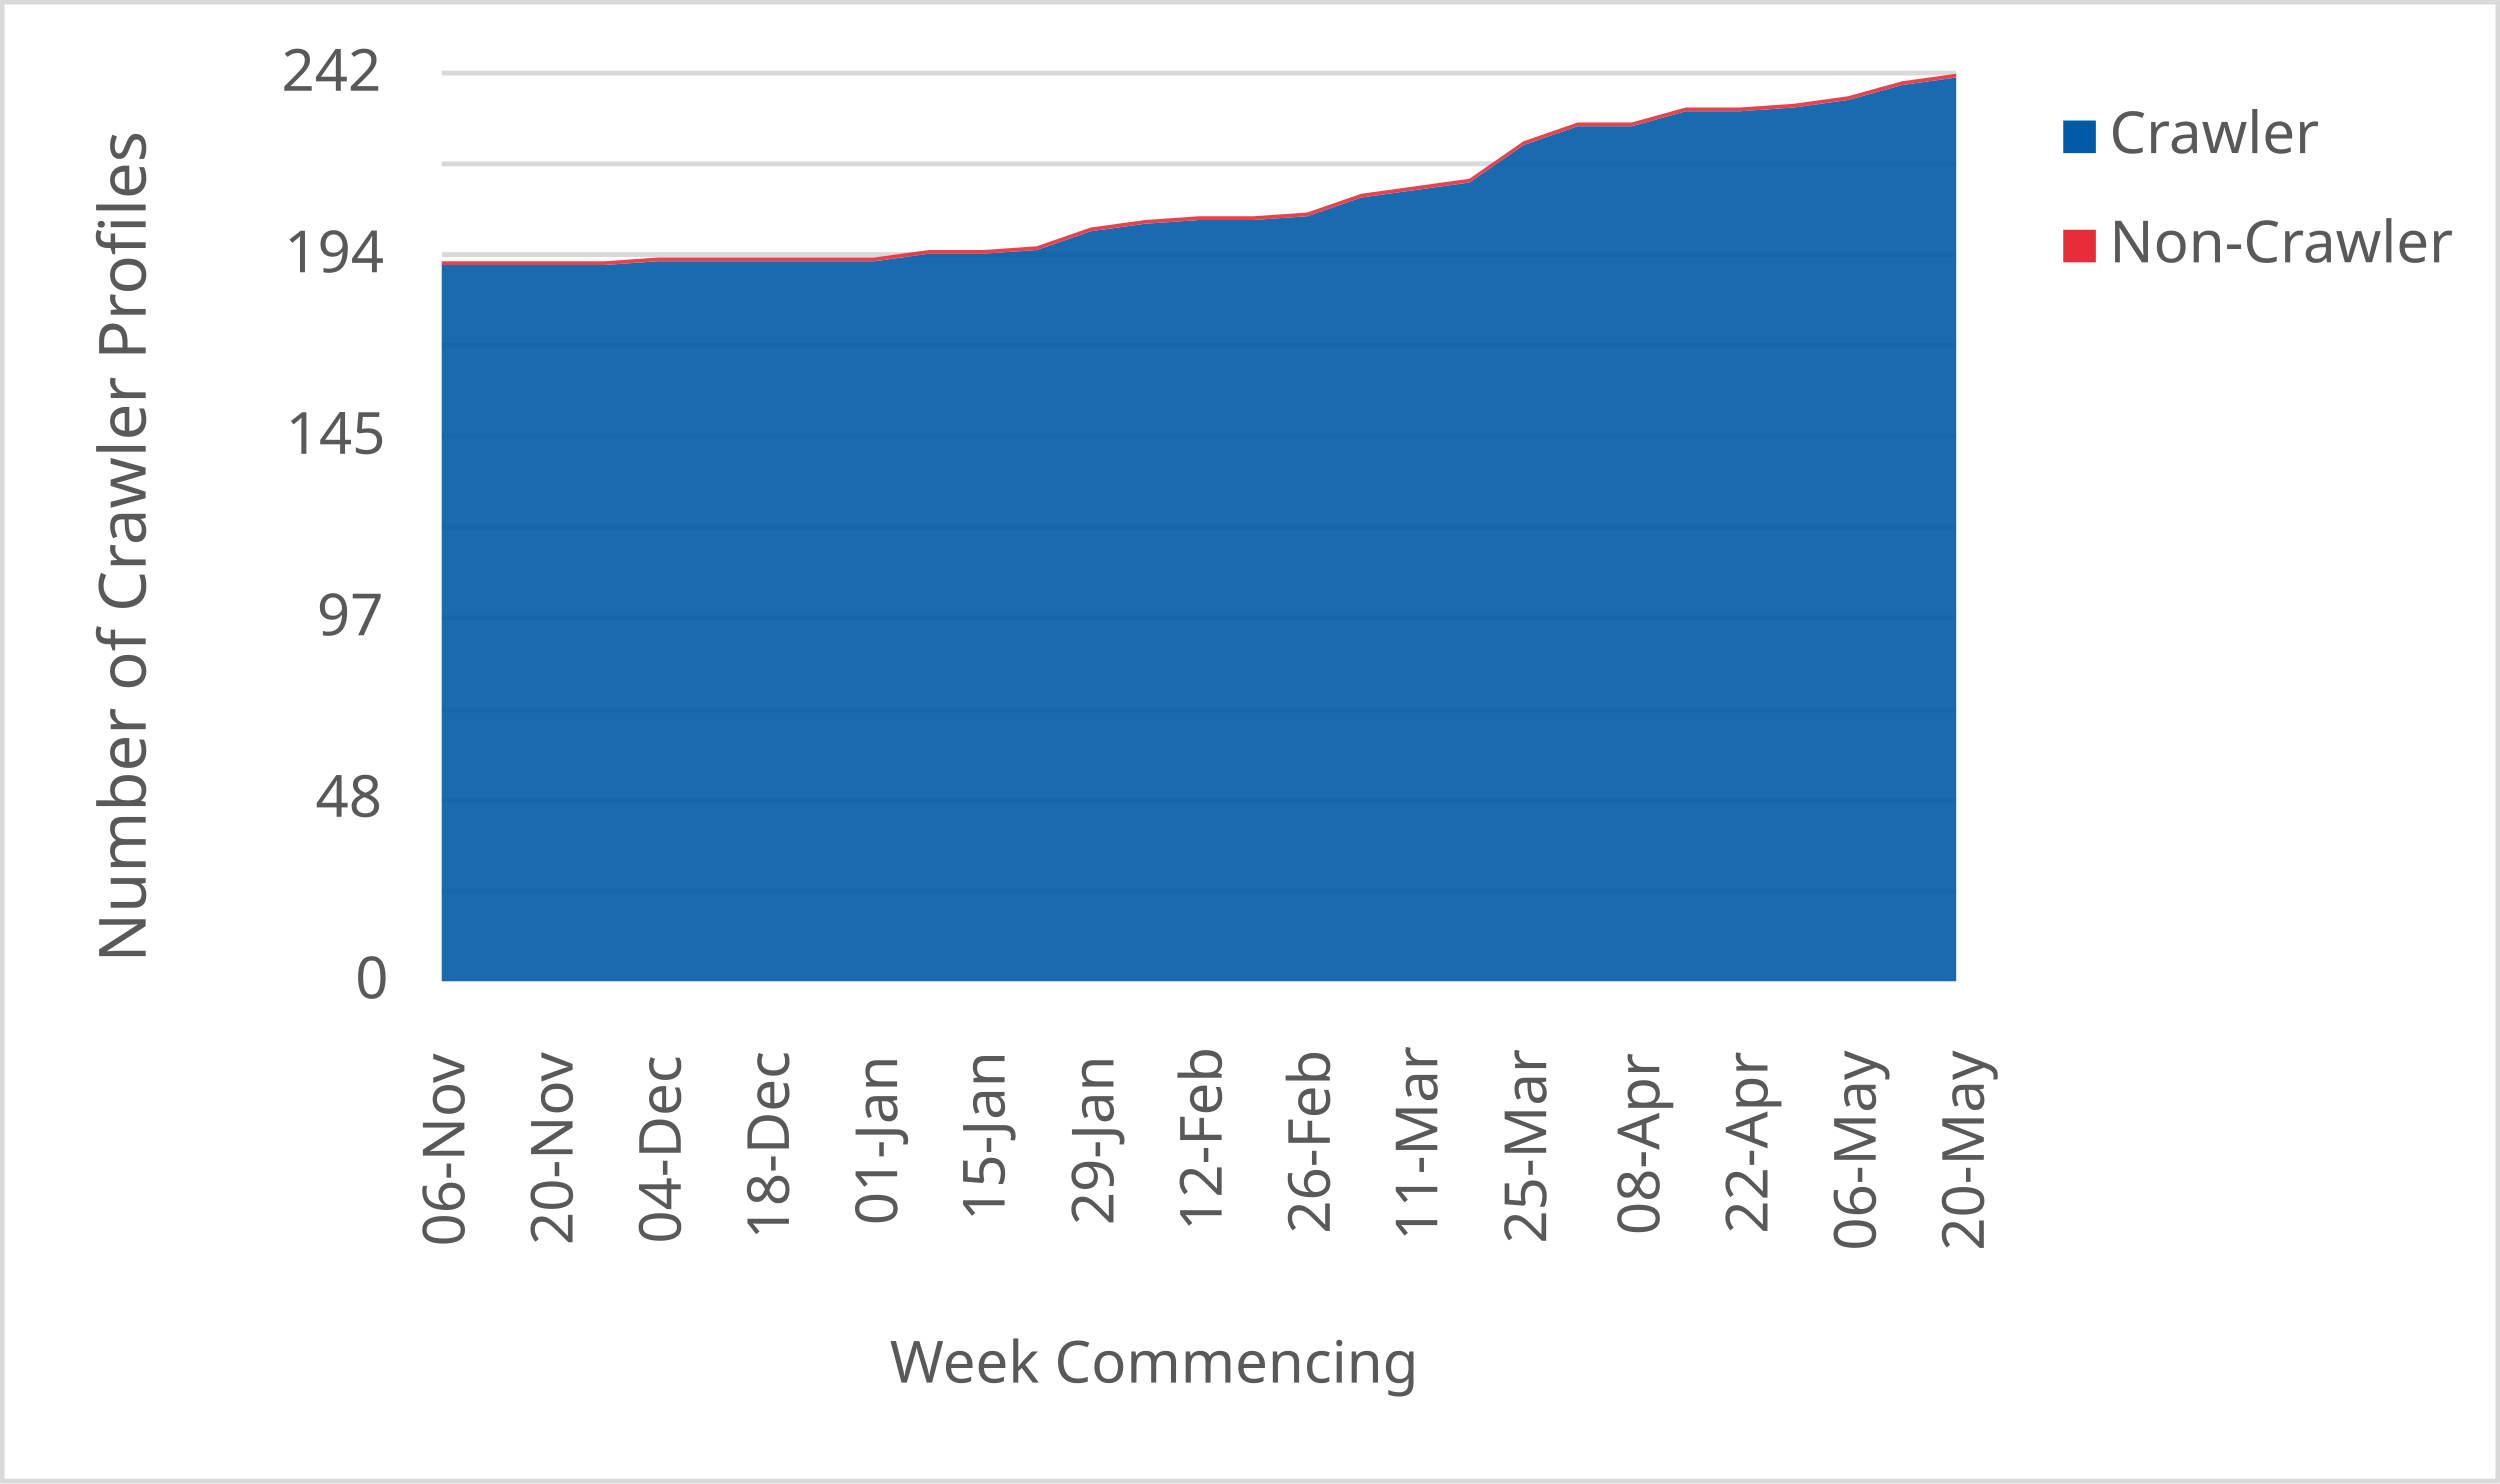
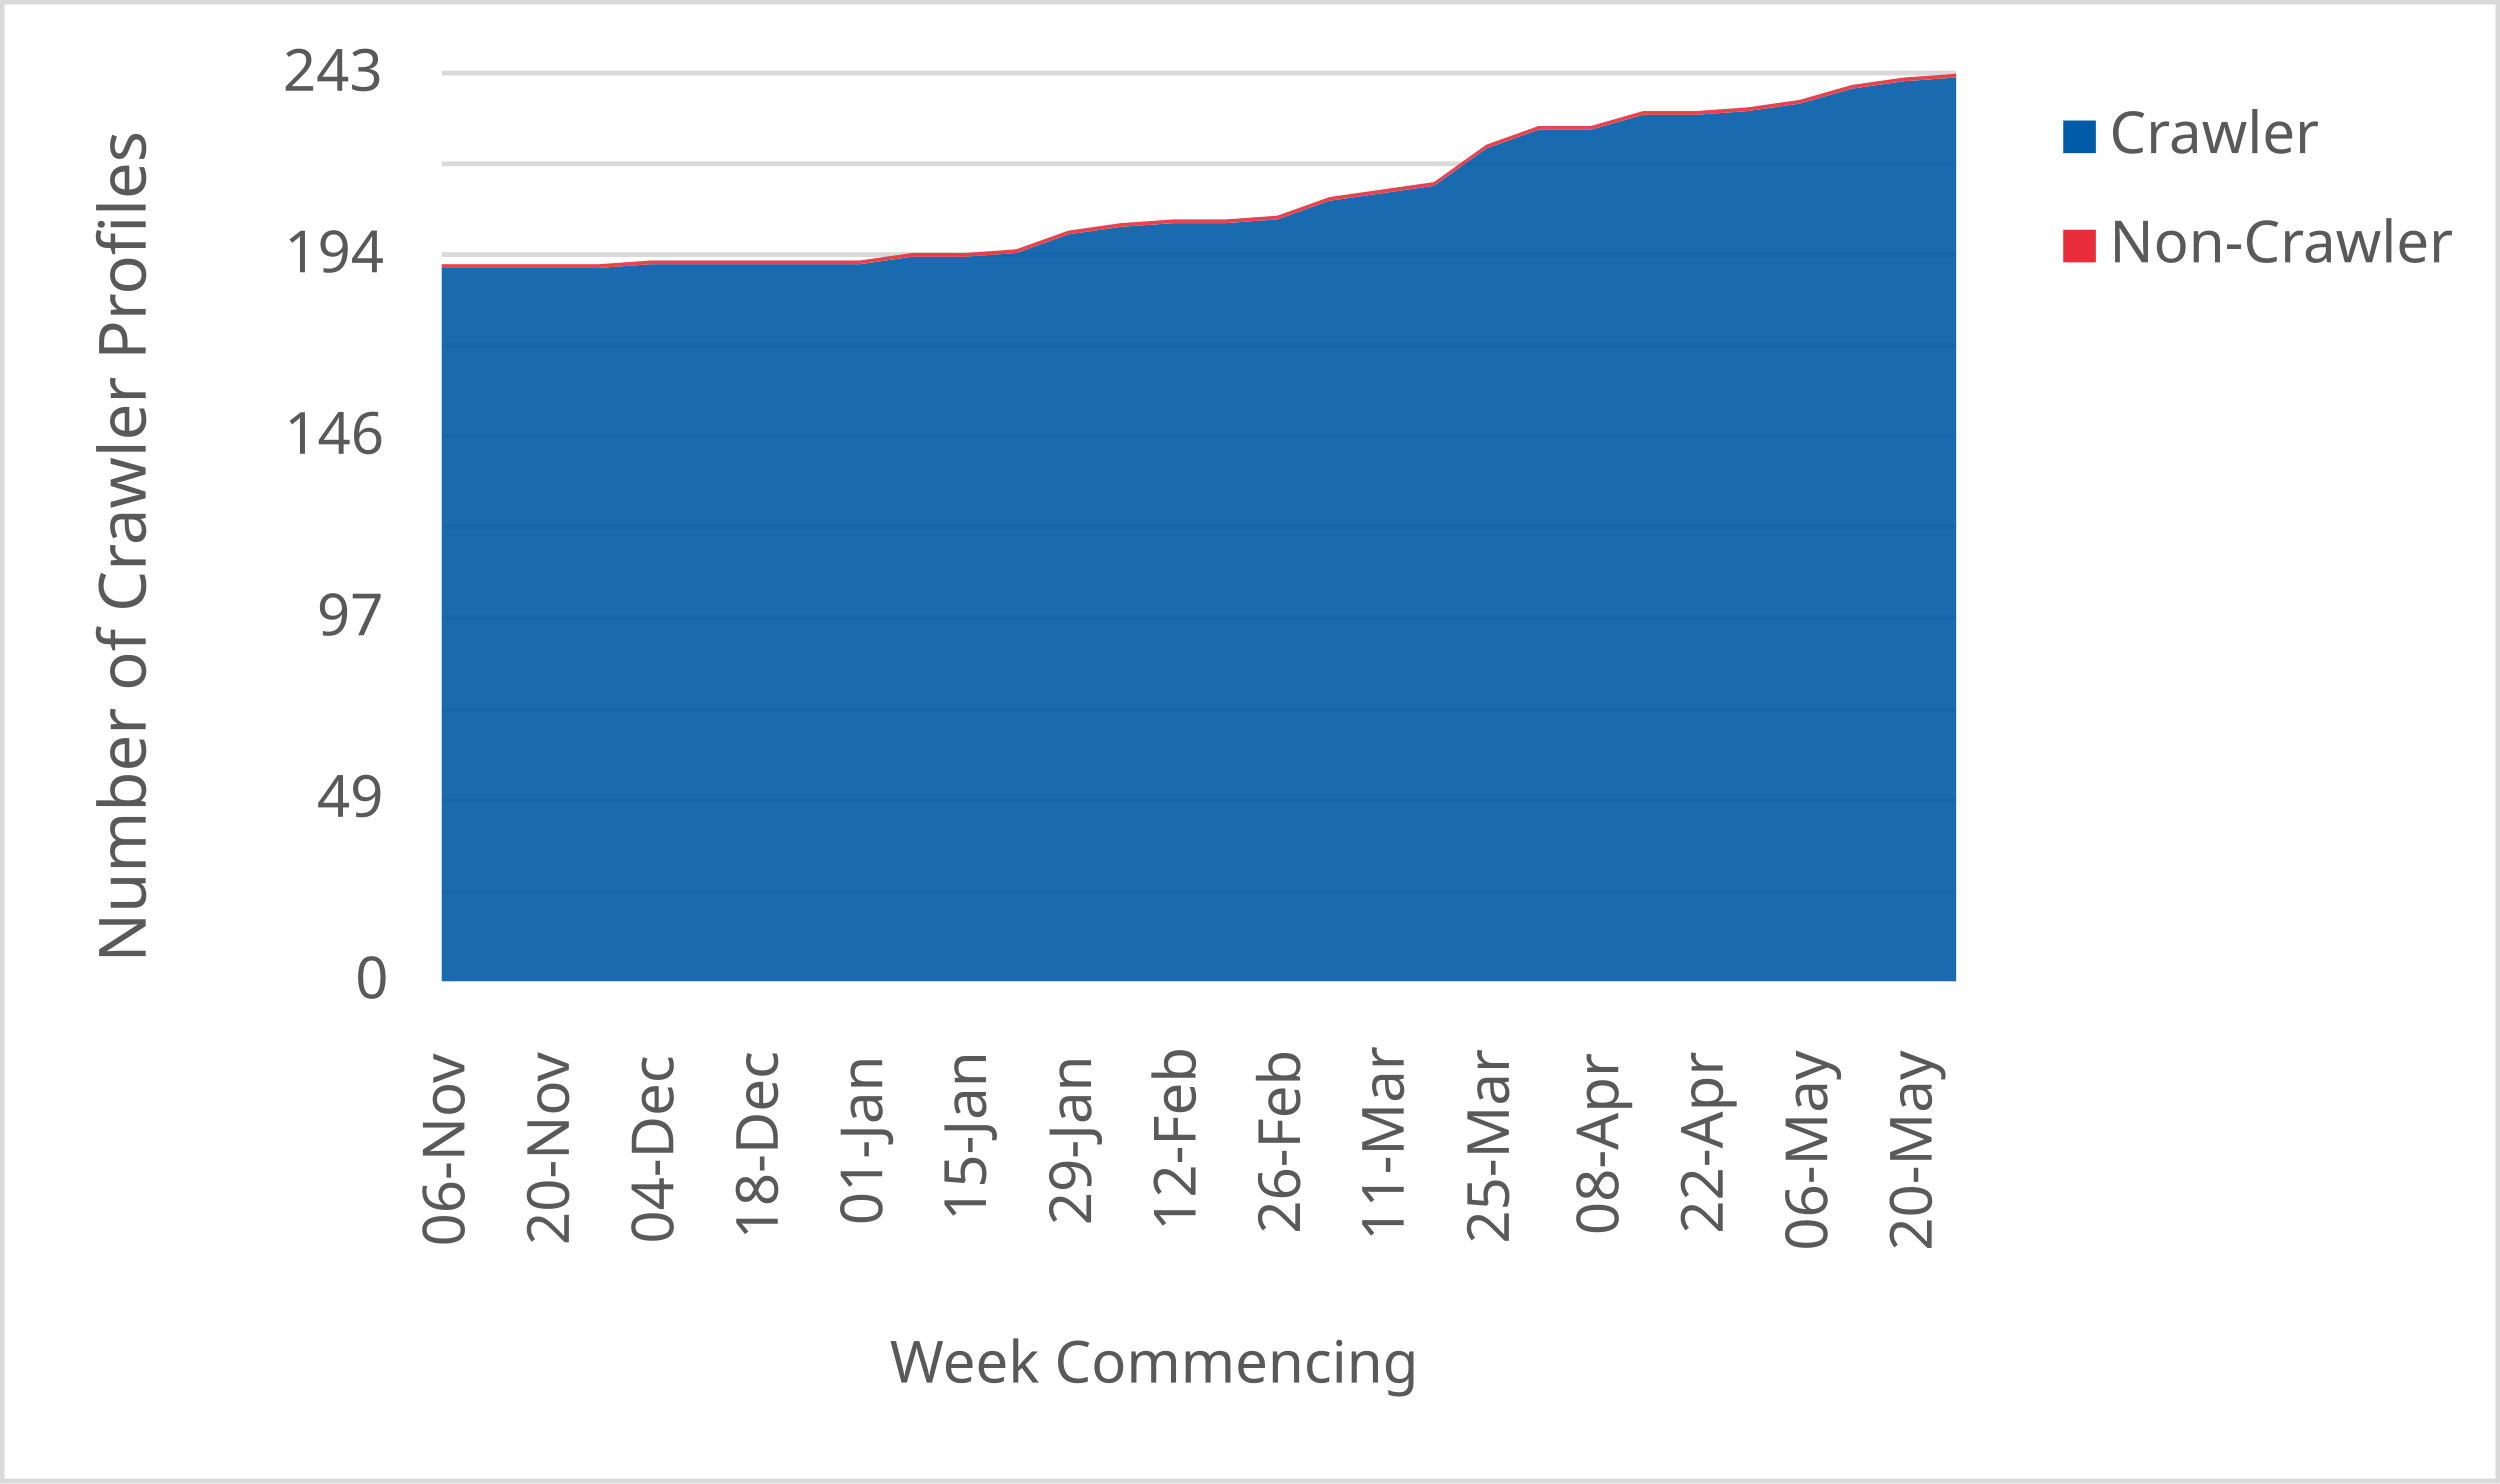
<svg xmlns="http://www.w3.org/2000/svg" width="1763" height="1046" xml:space="preserve" overflow="hidden">
  <defs>
    <clipPath id="clip0">
      <rect x="2917" y="346" width="1763" height="1046" />
    </clipPath>
  </defs>
  <g clip-path="url(#clip0)" transform="translate(-2917 -346)">
    <rect x="2918" y="347" width="1760" height="1043" fill="#FFFFFF" />
    <g>
      <path d="    M3228.5 974.532 4296.5 974.532    M3228.5 910.53 4296.5 910.53    M3228.5 846.528 4296.5 846.528    M3228.5 781.526 4296.5 781.526    M3228.5 717.524 4296.5 717.524    M3228.5 653.522 4296.5 653.522    M3228.5 589.52 4296.5 589.52    M3228.5 525.517 4296.5 525.517    M3228.5 461.515 4296.5 461.515    M3228.5 397.5 4296.5 397.5" stroke="#D9D9D9" stroke-width="3.438" stroke-linejoin="round" stroke-miterlimit="10" fill="none" />
    </g>
    <g>
      <path d="M 1038.5 4296.5 1038.5" stroke="#D9D9D9" stroke-width="3.438" stroke-linejoin="round" stroke-miterlimit="10" fill="none" fill-rule="evenodd" />
    </g>
    <g>
      <text fill="#595959" font-family="Verdana,sans-serif" font-weight="400" font-size="41" transform="matrix(6.12323e-17 -1 1 6.12323e-17 3244.5 1225)">06-Nov</text>
    </g>
    <g>
-       <text fill="#595959" font-family="Verdana,sans-serif" font-weight="400" font-size="41" transform="matrix(6.12323e-17 -1 1 6.12323e-17 3320.786 1224)">20-Nov</text>
+       <text fill="#595959" font-family="Verdana,sans-serif" font-weight="400" font-size="41" transform="matrix(6.12323e-17 -1 1 6.12323e-17 3318.155 1224)">20-Nov</text>
    </g>
    <g>
-       <text fill="#595959" font-family="Verdana,sans-serif" font-weight="400" font-size="41" transform="matrix(6.12323e-17 -1 1 6.12323e-17 3397.071 1223)">04-Dec</text>
+       <text fill="#595959" font-family="Verdana,sans-serif" font-weight="400" font-size="41" transform="matrix(6.12323e-17 -1 1 6.12323e-17 3391.81 1223)">04-Dec</text>
    </g>
    <g>
-       <text fill="#595959" font-family="Verdana,sans-serif" font-weight="400" font-size="41" transform="matrix(6.12323e-17 -1 1 6.12323e-17 3473.357 1220)">18-Dec</text>
+       <text fill="#595959" font-family="Verdana,sans-serif" font-weight="400" font-size="41" transform="matrix(6.12323e-17 -1 1 6.12323e-17 3465.466 1220)">18-Dec</text>
    </g>
    <g>
-       <text fill="#595959" font-family="Verdana,sans-serif" font-weight="400" font-size="41" transform="matrix(6.12323e-17 -1 1 6.12323e-17 3549.643 1210)">01-Jan</text>
+       <text fill="#595959" font-family="Verdana,sans-serif" font-weight="400" font-size="41" transform="matrix(6.12323e-17 -1 1 6.12323e-17 3539.121 1210)">01-Jan</text>
    </g>
    <g>
-       <text fill="#595959" font-family="Verdana,sans-serif" font-weight="400" font-size="41" transform="matrix(6.12323e-17 -1 1 6.12323e-17 3625.429 1207)">15-Jan</text>
+       <text fill="#595959" font-family="Verdana,sans-serif" font-weight="400" font-size="41" transform="matrix(6.12323e-17 -1 1 6.12323e-17 3612.276 1207)">15-Jan</text>
    </g>
    <g>
-       <text fill="#595959" font-family="Verdana,sans-serif" font-weight="400" font-size="41" transform="matrix(6.12323e-17 -1 1 6.12323e-17 3702.214 1210)">29-Jan</text>
+       <text fill="#595959" font-family="Verdana,sans-serif" font-weight="400" font-size="41" transform="matrix(6.12323e-17 -1 1 6.12323e-17 3686.431 1210)">29-Jan</text>
    </g>
    <g>
-       <text fill="#595959" font-family="Verdana,sans-serif" font-weight="400" font-size="41" transform="matrix(6.12323e-17 -1 1 6.12323e-17 3778.5 1214)">12-Feb</text>
+       <text fill="#595959" font-family="Verdana,sans-serif" font-weight="400" font-size="41" transform="matrix(6.12323e-17 -1 1 6.12323e-17 3760.086 1214)">12-Feb</text>
    </g>
    <g>
-       <text fill="#595959" font-family="Verdana,sans-serif" font-weight="400" font-size="41" transform="matrix(6.12323e-17 -1 1 6.12323e-17 3854.786 1216)">26-Feb</text>
+       <text fill="#595959" font-family="Verdana,sans-serif" font-weight="400" font-size="41" transform="matrix(6.12323e-17 -1 1 6.12323e-17 3833.741 1216)">26-Feb</text>
    </g>
    <g>
-       <text fill="#595959" font-family="Verdana,sans-serif" font-weight="400" font-size="41" transform="matrix(6.12323e-17 -1 1 6.12323e-17 3930.571 1221)">11-Mar</text>
+       <text fill="#595959" font-family="Verdana,sans-serif" font-weight="400" font-size="41" transform="matrix(6.12323e-17 -1 1 6.12323e-17 3906.897 1221)">11-Mar</text>
    </g>
    <g>
-       <text fill="#595959" font-family="Verdana,sans-serif" font-weight="400" font-size="41" transform="matrix(6.12323e-17 -1 1 6.12323e-17 4007.357 1223)">25-Mar</text>
+       <text fill="#595959" font-family="Verdana,sans-serif" font-weight="400" font-size="41" transform="matrix(6.12323e-17 -1 1 6.12323e-17 3981.052 1223)">25-Mar</text>
    </g>
    <g>
-       <text fill="#595959" font-family="Verdana,sans-serif" font-weight="400" font-size="41" transform="matrix(6.12323e-17 -1 1 6.12323e-17 4087.143 1217)">08-Apr</text>
+       <text fill="#595959" font-family="Verdana,sans-serif" font-weight="400" font-size="41" transform="matrix(6.12323e-17 -1 1 6.12323e-17 4058.207 1217)">08-Apr</text>
    </g>
    <g>
-       <text fill="#595959" font-family="Verdana,sans-serif" font-weight="400" font-size="41" transform="matrix(6.12323e-17 -1 1 6.12323e-17 4163.429 1216)">22-Apr</text>
+       <text fill="#595959" font-family="Verdana,sans-serif" font-weight="400" font-size="41" transform="matrix(6.12323e-17 -1 1 6.12323e-17 4131.862 1216)">22-Apr</text>
    </g>
    <g>
-       <text fill="#595959" font-family="Verdana,sans-serif" font-weight="400" font-size="41" transform="matrix(6.12323e-17 -1 1 6.12323e-17 4239.714 1228)">06-May</text>
+       <text fill="#595959" font-family="Verdana,sans-serif" font-weight="400" font-size="41" transform="matrix(6.12323e-17 -1 1 6.12323e-17 4205.517 1228)">06-May</text>
    </g>
    <g>
-       <text fill="#595959" font-family="Verdana,sans-serif" font-weight="400" font-size="41" transform="matrix(6.12323e-17 -1 1 6.12323e-17 4316 1228)">20-May</text>
+       <text fill="#595959" font-family="Verdana,sans-serif" font-weight="400" font-size="41" transform="matrix(6.12323e-17 -1 1 6.12323e-17 4279.172 1228)">20-May</text>
    </g>
    <g>
      <text fill="#595959" font-family="Verdana,sans-serif" font-weight="400" font-size="41" transform="matrix(1 0 0 1 3167.5 1050)">0</text>
    </g>
    <g>
-       <text fill="#595959" font-family="Verdana,sans-serif" font-weight="400" font-size="41" transform="matrix(1 0 0 1 3139.5 922)">48</text>
+       <text fill="#595959" font-family="Verdana,sans-serif" font-weight="400" font-size="41" transform="matrix(1 0 0 1 3140.5 922)">49</text>
    </g>
    <g>
      <text fill="#595959" font-family="Verdana,sans-serif" font-weight="400" font-size="41" transform="matrix(1 0 0 1 3140.5 794)">97</text>
    </g>
    <g>
-       <text fill="#595959" font-family="Verdana,sans-serif" font-weight="400" font-size="41" transform="matrix(1 0 0 1 3118.5 666)">145</text>
+       <text fill="#595959" font-family="Verdana,sans-serif" font-weight="400" font-size="41" transform="matrix(1 0 0 1 3117.5 666)">146</text>
    </g>
    <g>
      <text fill="#595959" font-family="Verdana,sans-serif" font-weight="400" font-size="41" transform="matrix(1 0 0 1 3117.5 538)">194</text>
    </g>
    <g>
-       <text fill="#595959" font-family="Verdana,sans-serif" font-weight="400" font-size="41" transform="matrix(1 0 0 1 3115.5 410)">242</text>
+       <text fill="#595959" font-family="Verdana,sans-serif" font-weight="400" font-size="41" transform="matrix(1 0 0 1 3116.5 410)">243</text>
    </g>
    <g>
      <text fill="#595959" font-family="Verdana,sans-serif" font-weight="400" font-size="41" transform="matrix(1 0 0 1 3544.5 1321)">Week Commencing</text>
    </g>
    <g>
      <text fill="#595959" font-family="Verdana,sans-serif" font-weight="400" font-size="46" transform="matrix(6.12323e-17 -1 1 6.12323e-17 3019.73 1024.75)">Number of Crawler Profiles</text>
    </g>
    <rect x="2918.5" y="347.5" width="1760" height="1043" stroke="#D9D9D9" stroke-width="3.438" stroke-linejoin="round" stroke-miterlimit="10" fill="none" />
    <g>
-       <path d="M3228.5 1038 3266.643 1038 3304.786 1038 3342.929 1038 3381.071 1038 3419.214 1038 3457.357 1038 3495.5 1038 3533.643 1038 3571.786 1038 3609.929 1038 3648.071 1038 3686.214 1038 3724.357 1038 3762.5 1038 3800.643 1038 3838.786 1038 3876.929 1038 3915.071 1038 3953.214 1038 3991.357 1038 4029.5 1038 4067.643 1038 4105.786 1038 4143.929 1038 4182.071 1038 4220.214 1038 4258.357 1038 4296.5 1038 4296.5 400.645 4258.357 405.934 4220.214 416.512 4182.071 421.802 4143.929 424.446 4105.786 424.446 4067.643 435.025 4029.5 435.025 3991.357 448.248 3953.214 474.694 3915.071 479.983 3876.929 485.273 3838.786 498.496 3800.643 501.14 3762.5 501.14 3724.357 503.785 3686.214 509.074 3648.071 522.298 3609.929 524.942 3571.786 524.942 3533.643 530.231 3495.5 530.231 3457.357 530.231 3419.214 530.231 3381.071 530.231 3342.929 532.876 3304.786 532.876 3266.643 532.876 3228.5 532.876 3228.5 1038Z" fill="#005aa6" opacity="0.9" />
+       <path d="M3228.5 1038 3265.328 1038 3302.155 1038 3338.983 1038 3375.81 1038 3412.638 1038 3449.466 1038 3486.293 1038 3523.121 1038 3559.948 1038 3596.776 1038 3633.603 1038 3670.431 1038 3707.259 1038 3744.086 1038 3780.914 1038 3817.741 1038 3854.569 1038 3891.397 1038 3928.224 1038 3965.052 1038 4001.879 1038 4038.707 1038 4075.534 1038 4112.362 1038 4149.19 1038 4186.017 1038 4222.845 1038 4259.672 1038 4296.5 1038 4296.5 400.634 4259.672 403.267 4222.845 408.535 4186.017 419.07 4149.19 424.337 4112.362 426.971 4075.534 426.971 4038.707 437.506 4001.879 437.506 3965.052 450.675 3928.224 477.012 3891.397 482.28 3854.569 487.547 3817.741 500.716 3780.914 503.35 3744.086 503.35 3707.259 505.984 3670.431 511.251 3633.603 524.42 3596.776 527.053 3559.948 527.053 3523.121 532.321 3486.293 532.321 3449.466 532.321 3412.638 532.321 3375.81 532.321 3338.983 534.955 3302.155 534.955 3265.328 534.955 3228.5 534.955 3228.5 1038Z" fill="#005aa6" opacity="0.9" />
    </g>
    <g>
-       <path d="M3228.5 532.876 3266.643 532.876 3304.786 532.876 3342.929 532.876 3381.071 530.231 3419.214 530.231 3457.357 530.231 3495.5 530.231 3533.643 530.231 3571.786 524.942 3609.929 524.942 3648.071 522.298 3686.214 509.074 3724.357 503.785 3762.5 501.14 3800.643 501.14 3838.786 498.496 3876.929 485.273 3915.071 479.983 3953.214 474.694 3991.357 448.248 4029.5 435.025 4067.643 435.025 4105.786 424.446 4143.929 424.446 4182.071 421.802 4220.214 416.512 4258.357 405.934 4296.5 400.645 4296.5 398 4258.357 403.289 4220.214 413.868 4182.071 419.157 4143.929 421.802 4105.786 421.802 4067.643 432.38 4029.5 432.38 3991.357 445.603 3953.214 472.05 3915.071 477.339 3876.929 482.628 3838.786 495.851 3800.643 498.496 3762.5 498.496 3724.357 501.14 3686.214 506.43 3648.071 519.653 3609.929 522.298 3571.786 522.298 3533.643 527.587 3495.5 527.587 3457.357 527.587 3419.214 527.587 3381.071 527.587 3342.929 530.231 3304.786 530.231 3266.643 530.231 3228.5 530.231 3228.5 532.876Z" fill="#e62d39" opacity="0.9" />
+       <path d="M3228.5 534.955 3265.328 534.955 3302.155 534.955 3338.983 534.955 3375.81 532.321 3412.638 532.321 3449.466 532.321 3486.293 532.321 3523.121 532.321 3559.948 527.053 3596.776 527.053 3633.603 524.42 3670.431 511.251 3707.259 505.984 3744.086 503.35 3780.914 503.35 3817.741 500.716 3854.569 487.547 3891.397 482.28 3928.224 477.012 3965.052 450.675 4001.879 437.506 4038.707 437.506 4075.534 426.971 4112.362 426.971 4149.19 424.337 4186.017 419.07 4222.845 408.535 4259.672 403.267 4296.5 400.634 4296.5 398 4259.672 400.634 4222.845 405.901 4186.017 416.436 4149.19 421.704 4112.362 424.337 4075.534 424.337 4038.707 434.872 4001.879 434.872 3965.052 448.041 3928.224 474.379 3891.397 479.646 3854.569 484.914 3817.741 498.082 3780.914 500.716 3744.086 500.716 3707.259 503.35 3670.431 508.617 3633.603 521.786 3596.776 524.42 3559.948 524.42 3523.121 529.687 3486.293 529.687 3449.466 529.687 3412.638 529.687 3375.81 529.687 3338.983 532.321 3302.155 532.321 3265.328 532.321 3228.5 532.321 3228.5 534.955Z" fill="#e62d39" opacity="0.9" />
    </g>
    <g>
      <rect x="4372" y="431" width="23" height="23" fill="#005aa6" />
    </g>
    <g>
      <text fill="#595959" font-family="Verdana,sans-serif" font-weight="400" font-size="41" transform="matrix(1 0 0 1 4404.56 454)">Crawler</text>
    </g>
    <g>
      <rect x="4372" y="508" width="23" height="23" fill="#e62d39" />
    </g>
    <g>
      <text fill="#595959" font-family="Verdana,sans-serif" font-weight="400" font-size="41" transform="matrix(1 0 0 1 4404.56 531)">Non-Crawler</text>
    </g>
  </g>
</svg>
